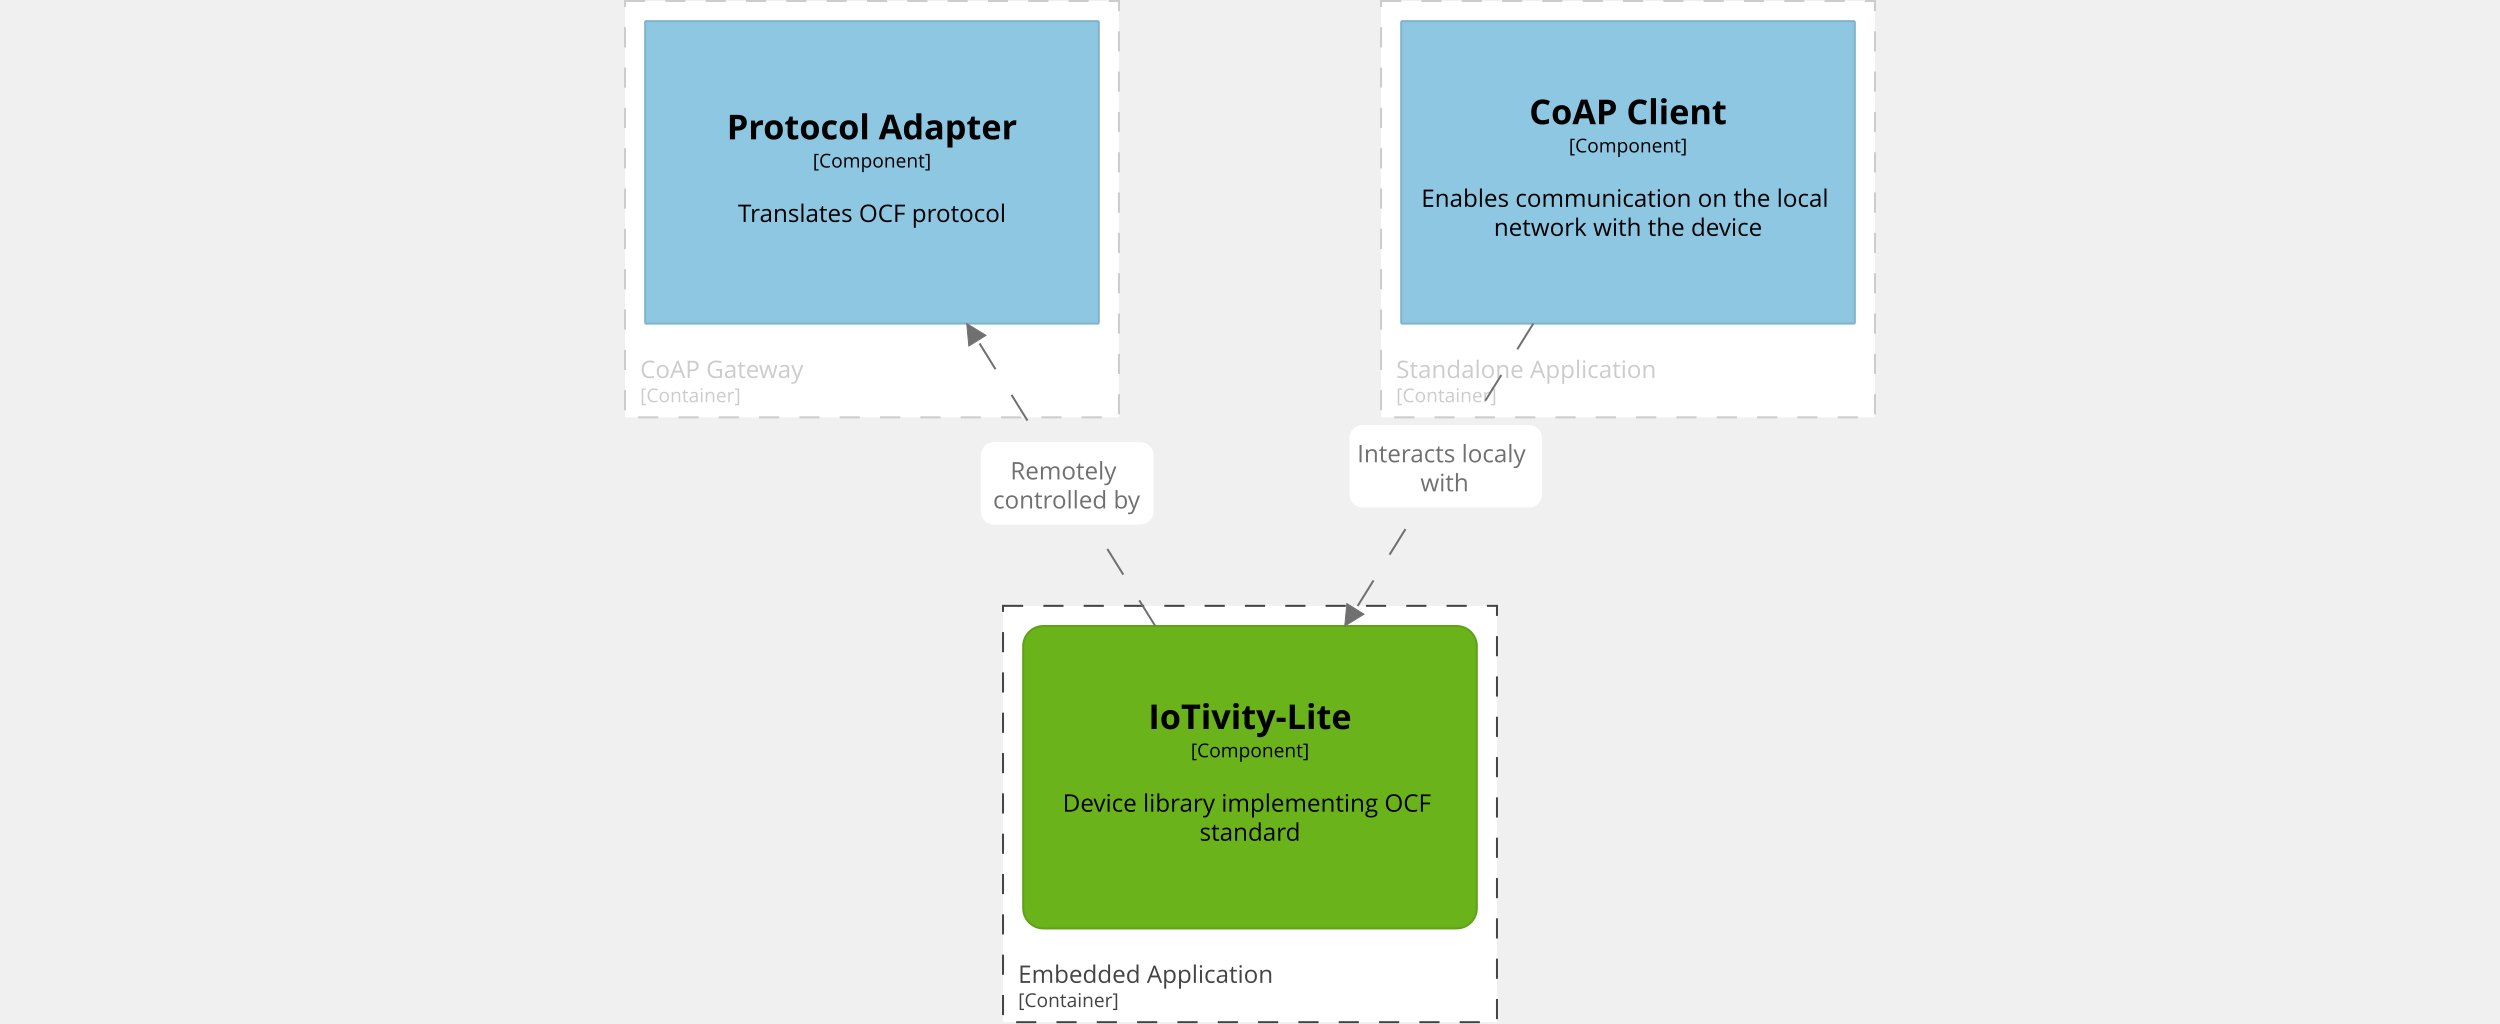
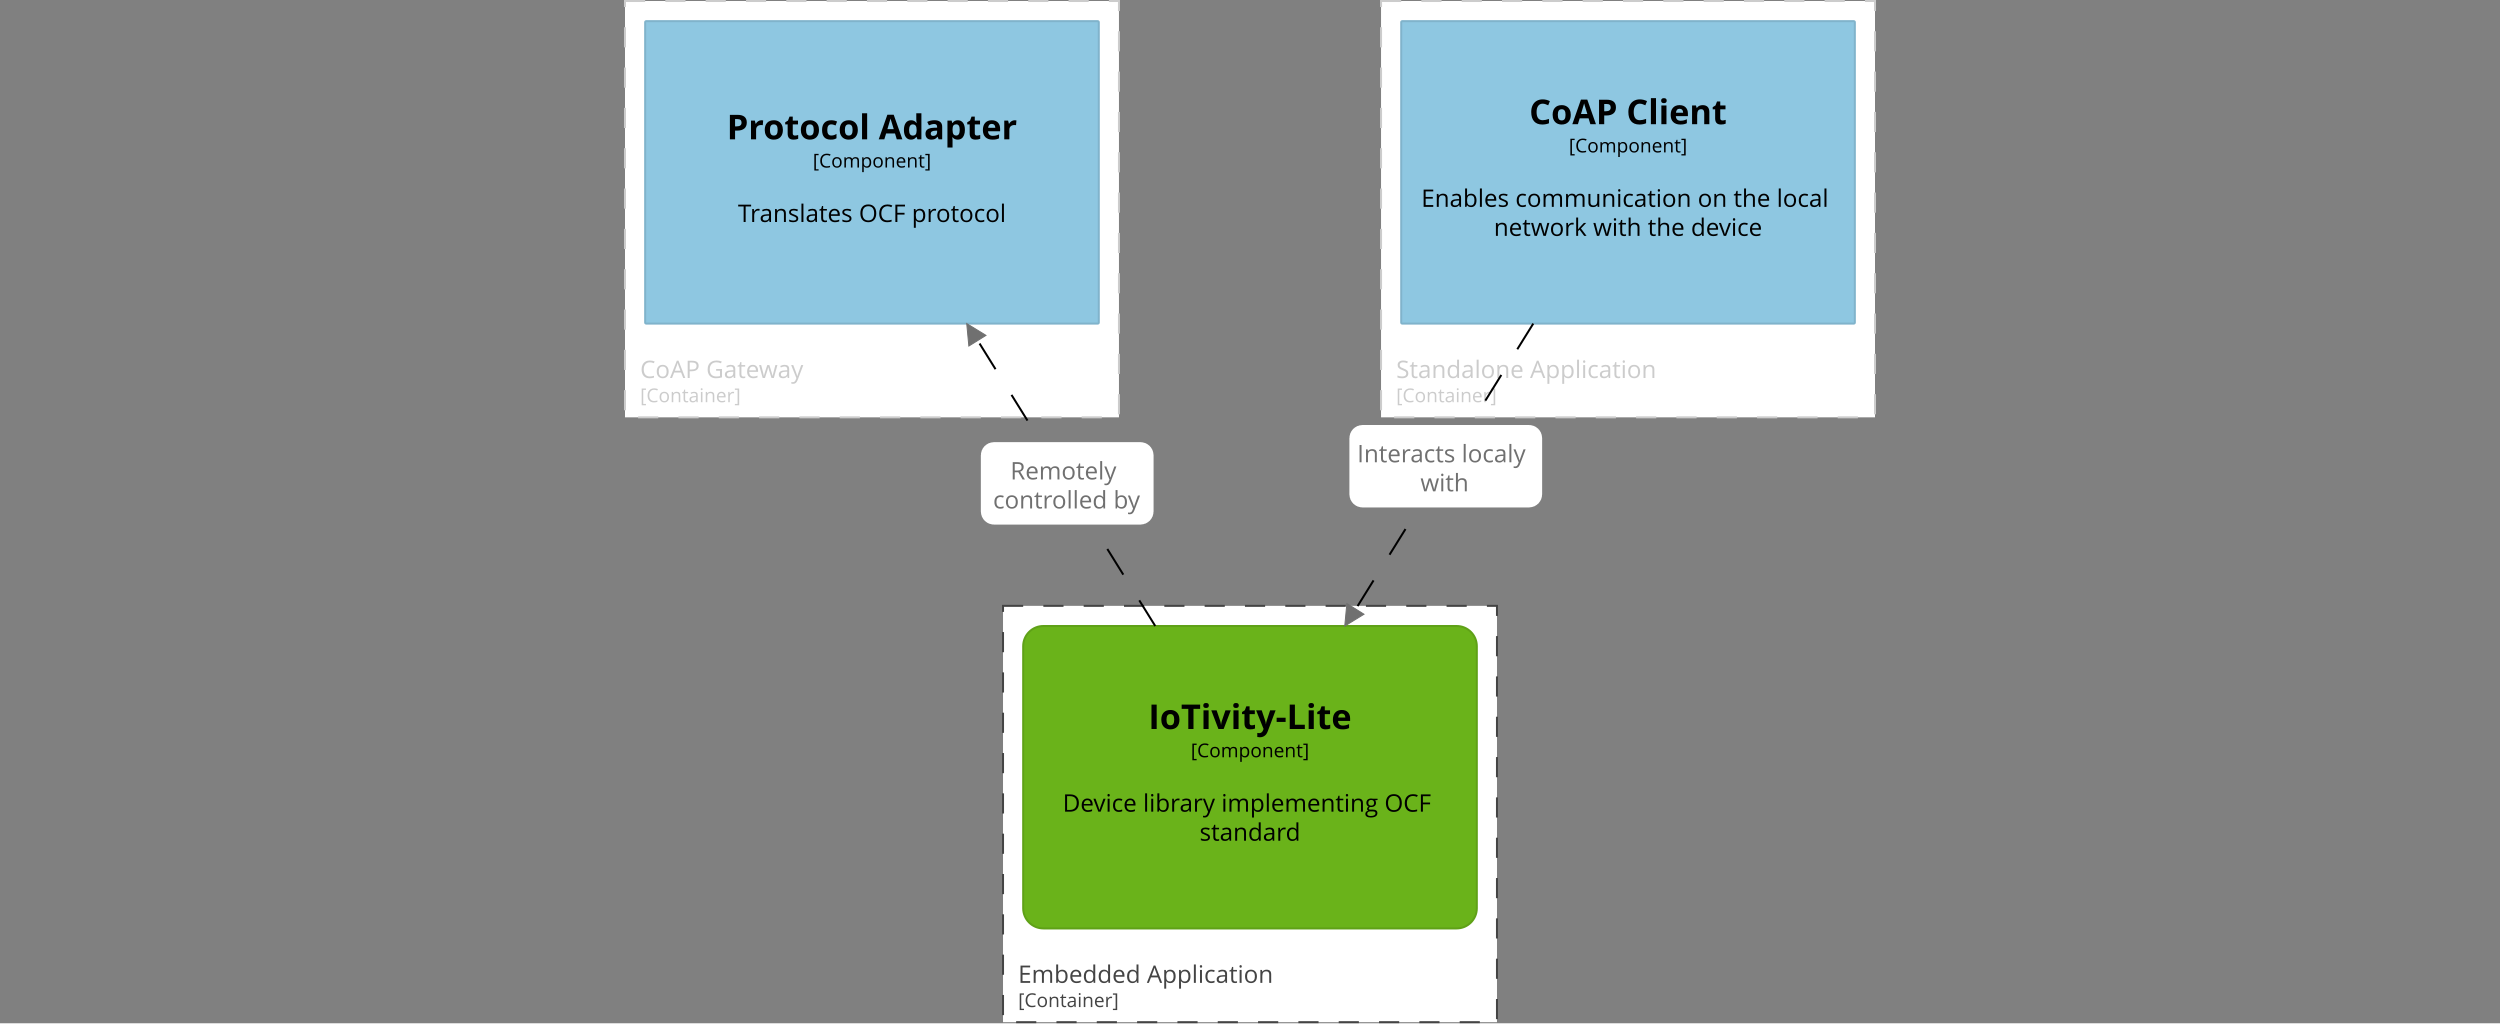
<svg xmlns="http://www.w3.org/2000/svg" viewBox="0 0 2480 1015">
+   <rect width="100%" height="100%" fill="#808080" />
  <g transform="translate(995 601)">
    <rect width="490" height="413" rx="0" ry="0" fill="#fff" stroke="#444" stroke-width="2" stroke-dasharray="20, 20" pointer-events="none" />
    <text font-size="24" y="374" fill="#444" x="10" pointer-events="visible" font-family="'Open Sans'" transform="translate(15)">
      <tspan dy="0em" x="0">Embedded Application</tspan>
    </text>
    <text font-size="19" y="398" fill="#444" x="10" pointer-events="visible" font-family="'Open Sans'" transform="translate(15)">
      <tspan dy="0em" x="0">[Container]</tspan>
    </text>
  </g>
  <g transform="translate(1370 1)">
    <rect width="490" height="413" rx="0" ry="0" fill="#fff" stroke="#ccc" stroke-width="2" stroke-dasharray="20, 20" pointer-events="none" />
    <text font-size="24" y="374" fill="#ccc" x="10" pointer-events="visible" font-family="'Open Sans'" transform="translate(15)">
      <tspan dy="0em" x="0">Standalone Application</tspan>
    </text>
    <text font-size="19" y="398" fill="#ccc" x="10" pointer-events="visible" font-family="'Open Sans'" transform="translate(15)">
      <tspan dy="0em" x="0">[Container]</tspan>
    </text>
  </g>
  <g transform="translate(620 1)">
    <rect width="490" height="413" rx="0" ry="0" fill="#fff" stroke="#ccc" stroke-width="2" stroke-dasharray="20, 20" pointer-events="none" />
    <text font-size="24" y="374" fill="#ccc" x="10" pointer-events="visible" font-family="'Open Sans'" transform="translate(15)">
      <tspan dy="0em" x="0">CoAP Gateway</tspan>
    </text>
    <text font-size="19" y="398" fill="#ccc" x="10" pointer-events="visible" font-family="'Open Sans'" transform="translate(15)">
      <tspan dy="0em" x="0">[Container]</tspan>
    </text>
  </g>
  <g transform="translate(640 21)">
    <rect rx="1" ry="1" stroke="#80b3cb" stroke-width="2" pointer-events="visiblePainted" fill="#8ec7e1" width="450" height="300" />
    <text font-size="34" y=".8em" font-weight="bold" text-anchor="middle" pointer-events="visible" font-family="'Open Sans'" transform="translate(225 90)">
      <tspan dy="0em" x="0">Protocol Adapter</tspan>
    </text>
    <text font-size="19" y=".8em" text-anchor="middle" font-family="'Open Sans'" transform="translate(225 130)">
      <tspan dy="0em" x="0">[Component]</tspan>
    </text>
    <text font-size="24" y=".8em" text-anchor="middle" font-family="'Open Sans'" transform="translate(225 180)">
      <tspan dy="0em" x="0">Translates OCF protocol</tspan>
    </text>
    <image />
  </g>
  <g transform="translate(1015 621)">
    <rect rx="20" ry="20" stroke="#5fa117" stroke-width="2" pointer-events="visiblePainted" fill="#6ab31a" width="450" height="300" />
    <text font-size="34" y=".8em" font-weight="bold" text-anchor="middle" pointer-events="visible" font-family="'Open Sans'" transform="translate(225 75)">
      <tspan dy="0em" x="0">IoTivity-Lite</tspan>
    </text>
    <text font-size="19" y=".8em" text-anchor="middle" font-family="'Open Sans'" transform="translate(225 115)">
      <tspan dy="0em" x="0">[Component]</tspan>
    </text>
    <text font-size="24" y=".8em" text-anchor="middle" font-family="'Open Sans'" transform="translate(225 165)">
      <tspan dy="0em" x="0">Device library implementing OCF</tspan>
      <tspan dy="1.2em" x="0">standard</tspan>
    </text>
    <image />
  </g>
  <g transform="translate(1390 21)">
    <rect rx="1" ry="1" stroke="#80b3cb" stroke-width="2" pointer-events="visiblePainted" fill="#8ec7e1" width="450" height="300" />
    <text font-size="34" y=".8em" font-weight="bold" text-anchor="middle" pointer-events="visible" font-family="'Open Sans'" transform="translate(225 75)">
      <tspan dy="0em" x="0">CoAP Client</tspan>
    </text>
    <text font-size="19" y=".8em" text-anchor="middle" font-family="'Open Sans'" transform="translate(225 115)">
      <tspan dy="0em" x="0">[Component]</tspan>
    </text>
    <text font-size="24" y=".8em" text-anchor="middle" font-family="'Open Sans'" transform="translate(225 165)">
      <tspan dy="0em" x="0">Enables communication on the local</tspan>
      <tspan dy="1.2em" x="0">network with the device</tspan>
    </text>
    <image />
  </g>
  <g transform="translate(0 -1246)">
-     <path stroke="#707070" stroke-width="2" stroke-dasharray="30, 30" fill="none" d="M1521 1567l-176 283" />
+     <path stroke="black" stroke-width="2" stroke-dasharray="30, 30" fill="none" d="M1521 1567l-176 283" />
    <path fill="#707070" stroke="#707070" d="M1336.093 1844.738l-2.093 22.262 19.066-11.683z" />
    <path fill="none" d="M1521 1567l-176 283" />
    <g cursor="move">
      <g transform="translate(1433 1708.5)" pointer-events="none">
        <rect fill="#fff" rx="3" ry="3" stroke="#fff" stroke-width="20" width="171.2" height="61.8" transform="translate(-84.4 -30.9)" />
        <text font-size="24" y=".8em" text-anchor="middle" fill="#707070" font-family="'Open Sans'" transform="translate(0 -23.1)">
          <tspan dy="0em" x="0">Interacts localy</tspan>
          <tspan dy="1.2em" x="0">with</tspan>
        </text>
      </g>
    </g>
  </g>
  <g transform="translate(0 -1246)">
-     <path stroke="#707070" stroke-width="2" stroke-dasharray="30, 30" fill="none" d="M1146 1867l-176-283" />
+     <path stroke="black" stroke-width="2" stroke-dasharray="30, 30" fill="none" d="M1146 1867l-176-283" />
    <path fill="#707070" stroke="#707070" d="M978.066 1578.683L959 1567l2.093 22.262z" />
    <path fill="none" d="M1146 1867l-176-283" />
    <g cursor="move">
      <g transform="translate(1058 1725.5)" pointer-events="none">
        <rect fill="#fff" rx="3" ry="3" stroke="#fff" stroke-width="20" width="151.35" height="61.8" transform="translate(-75 -30.9)" />
        <text font-size="24" y=".8em" text-anchor="middle" fill="#707070" font-family="'Open Sans'" transform="translate(0 -23.1)">
          <tspan dy="0em" x="0">Remotely</tspan>
          <tspan dy="1.2em" x="0">controlled by</tspan>
        </text>
      </g>
    </g>
  </g>
</svg>
